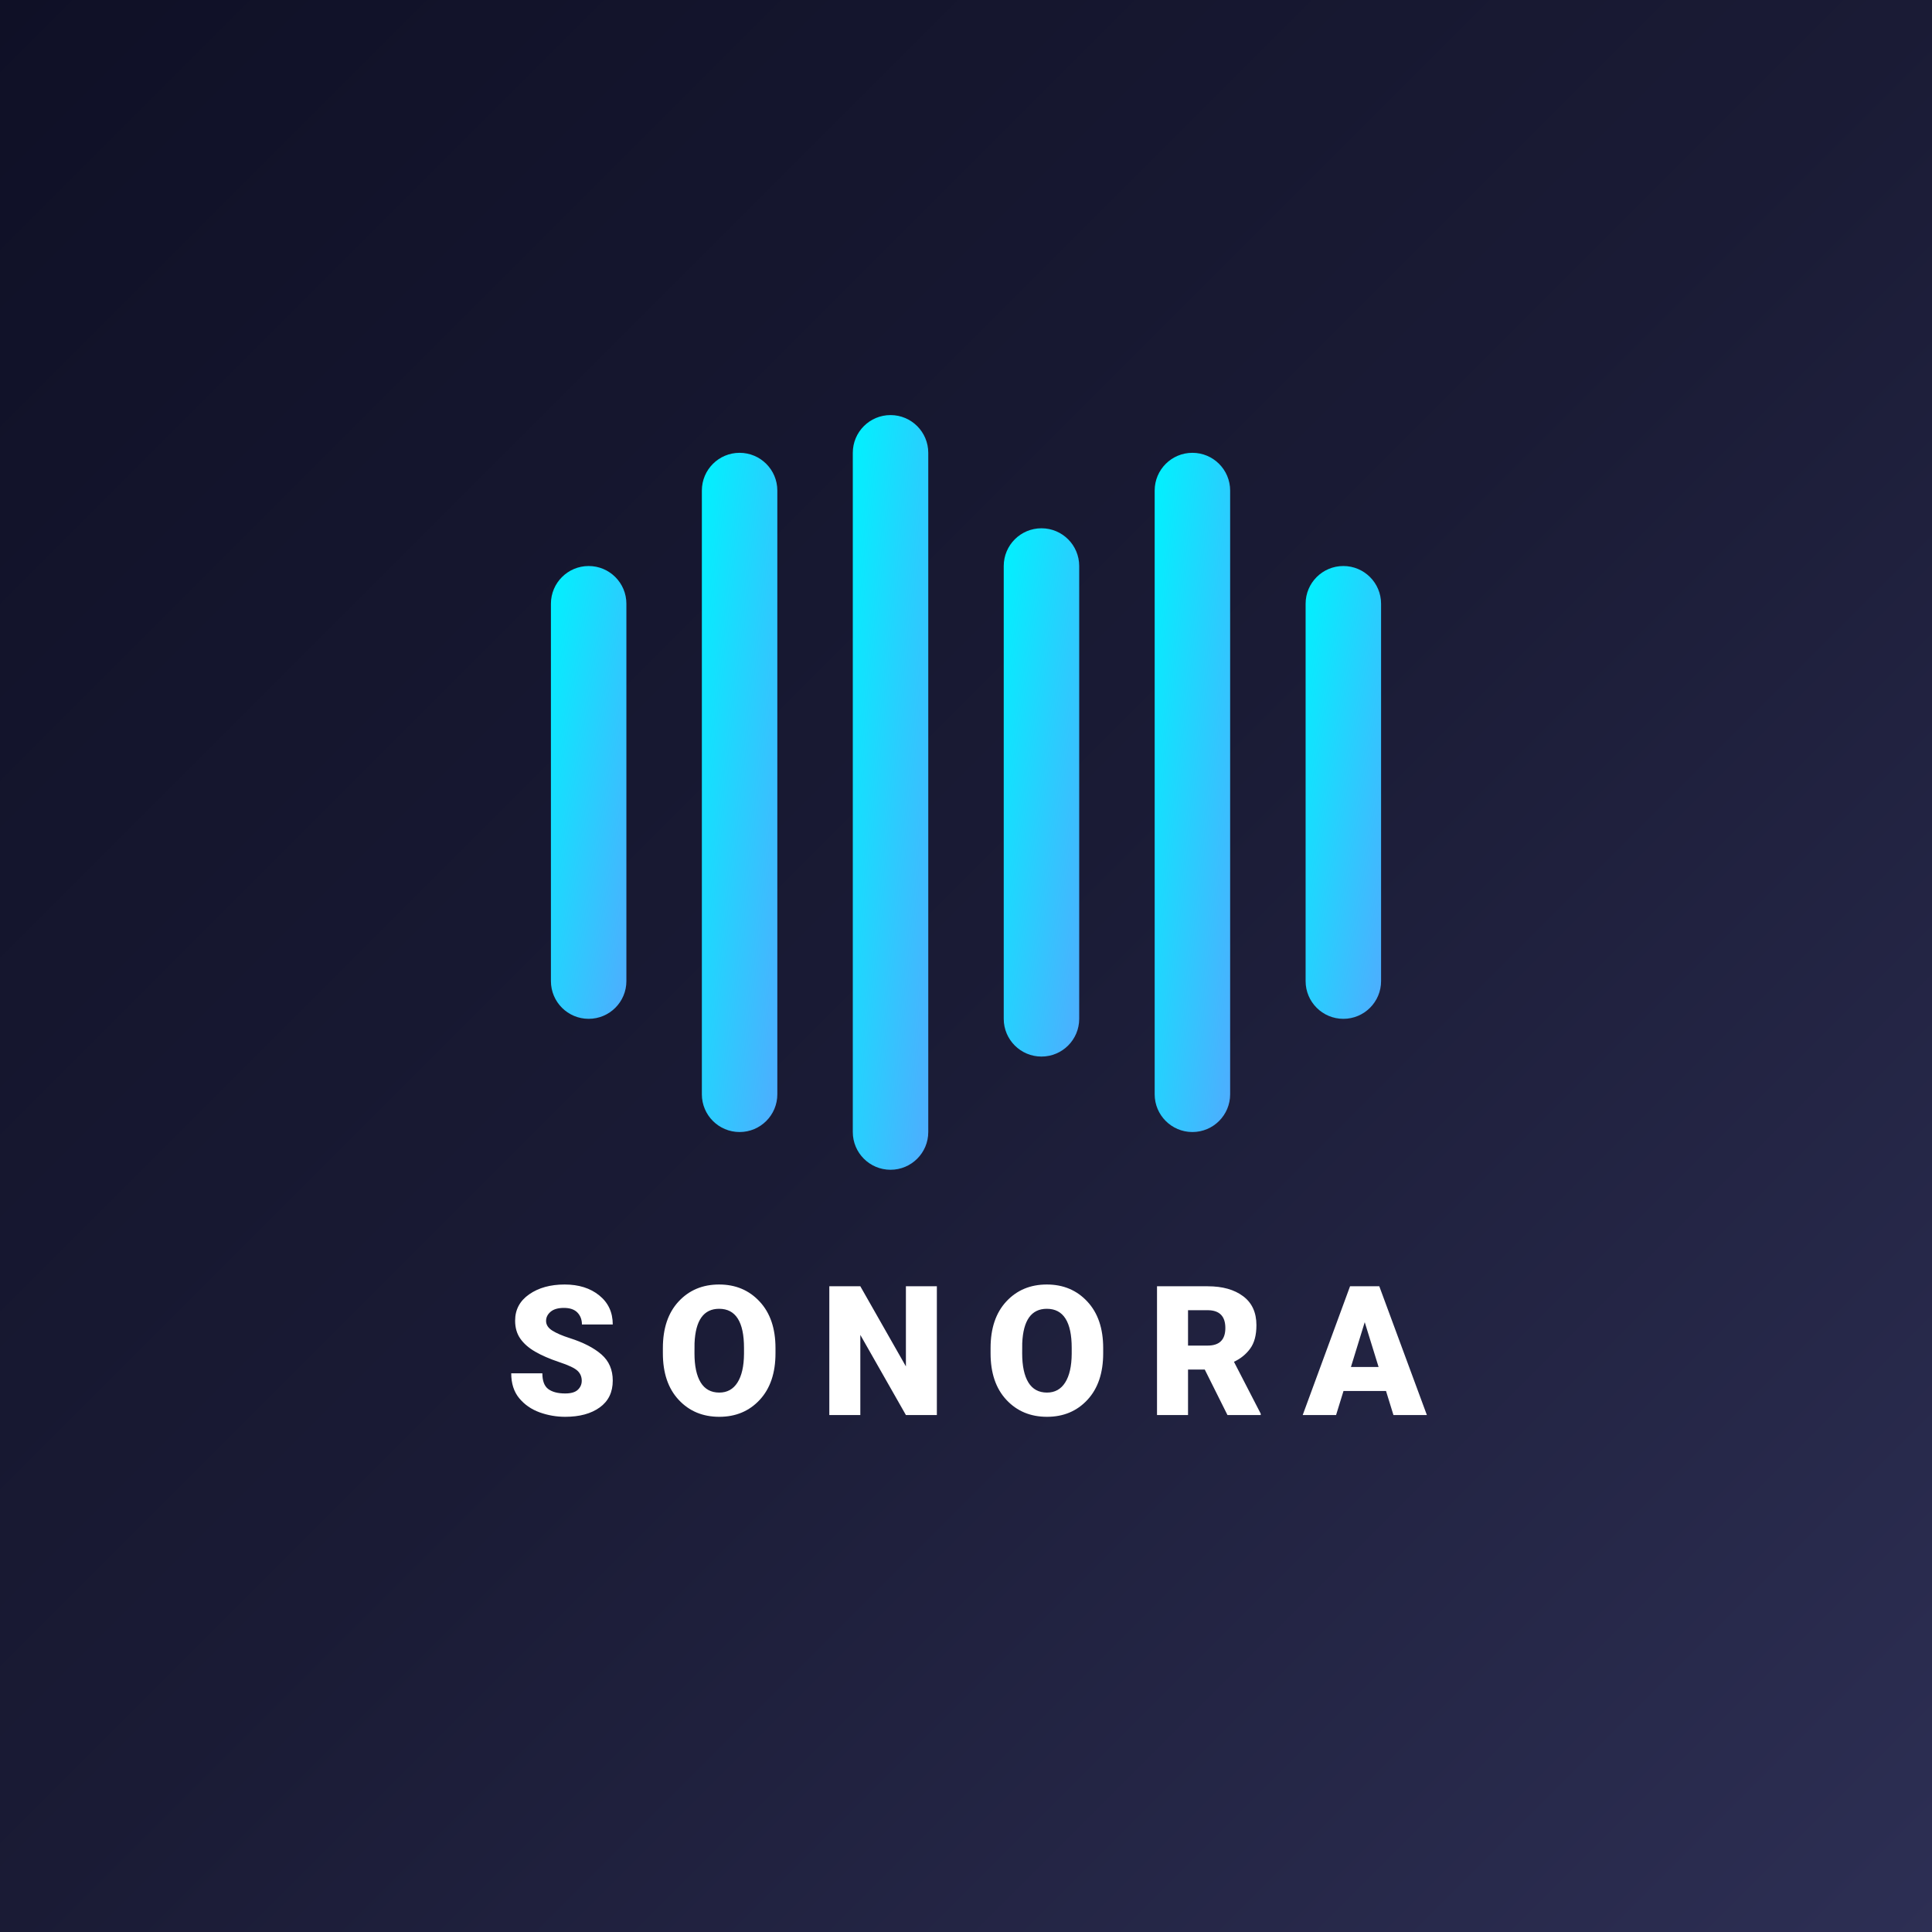
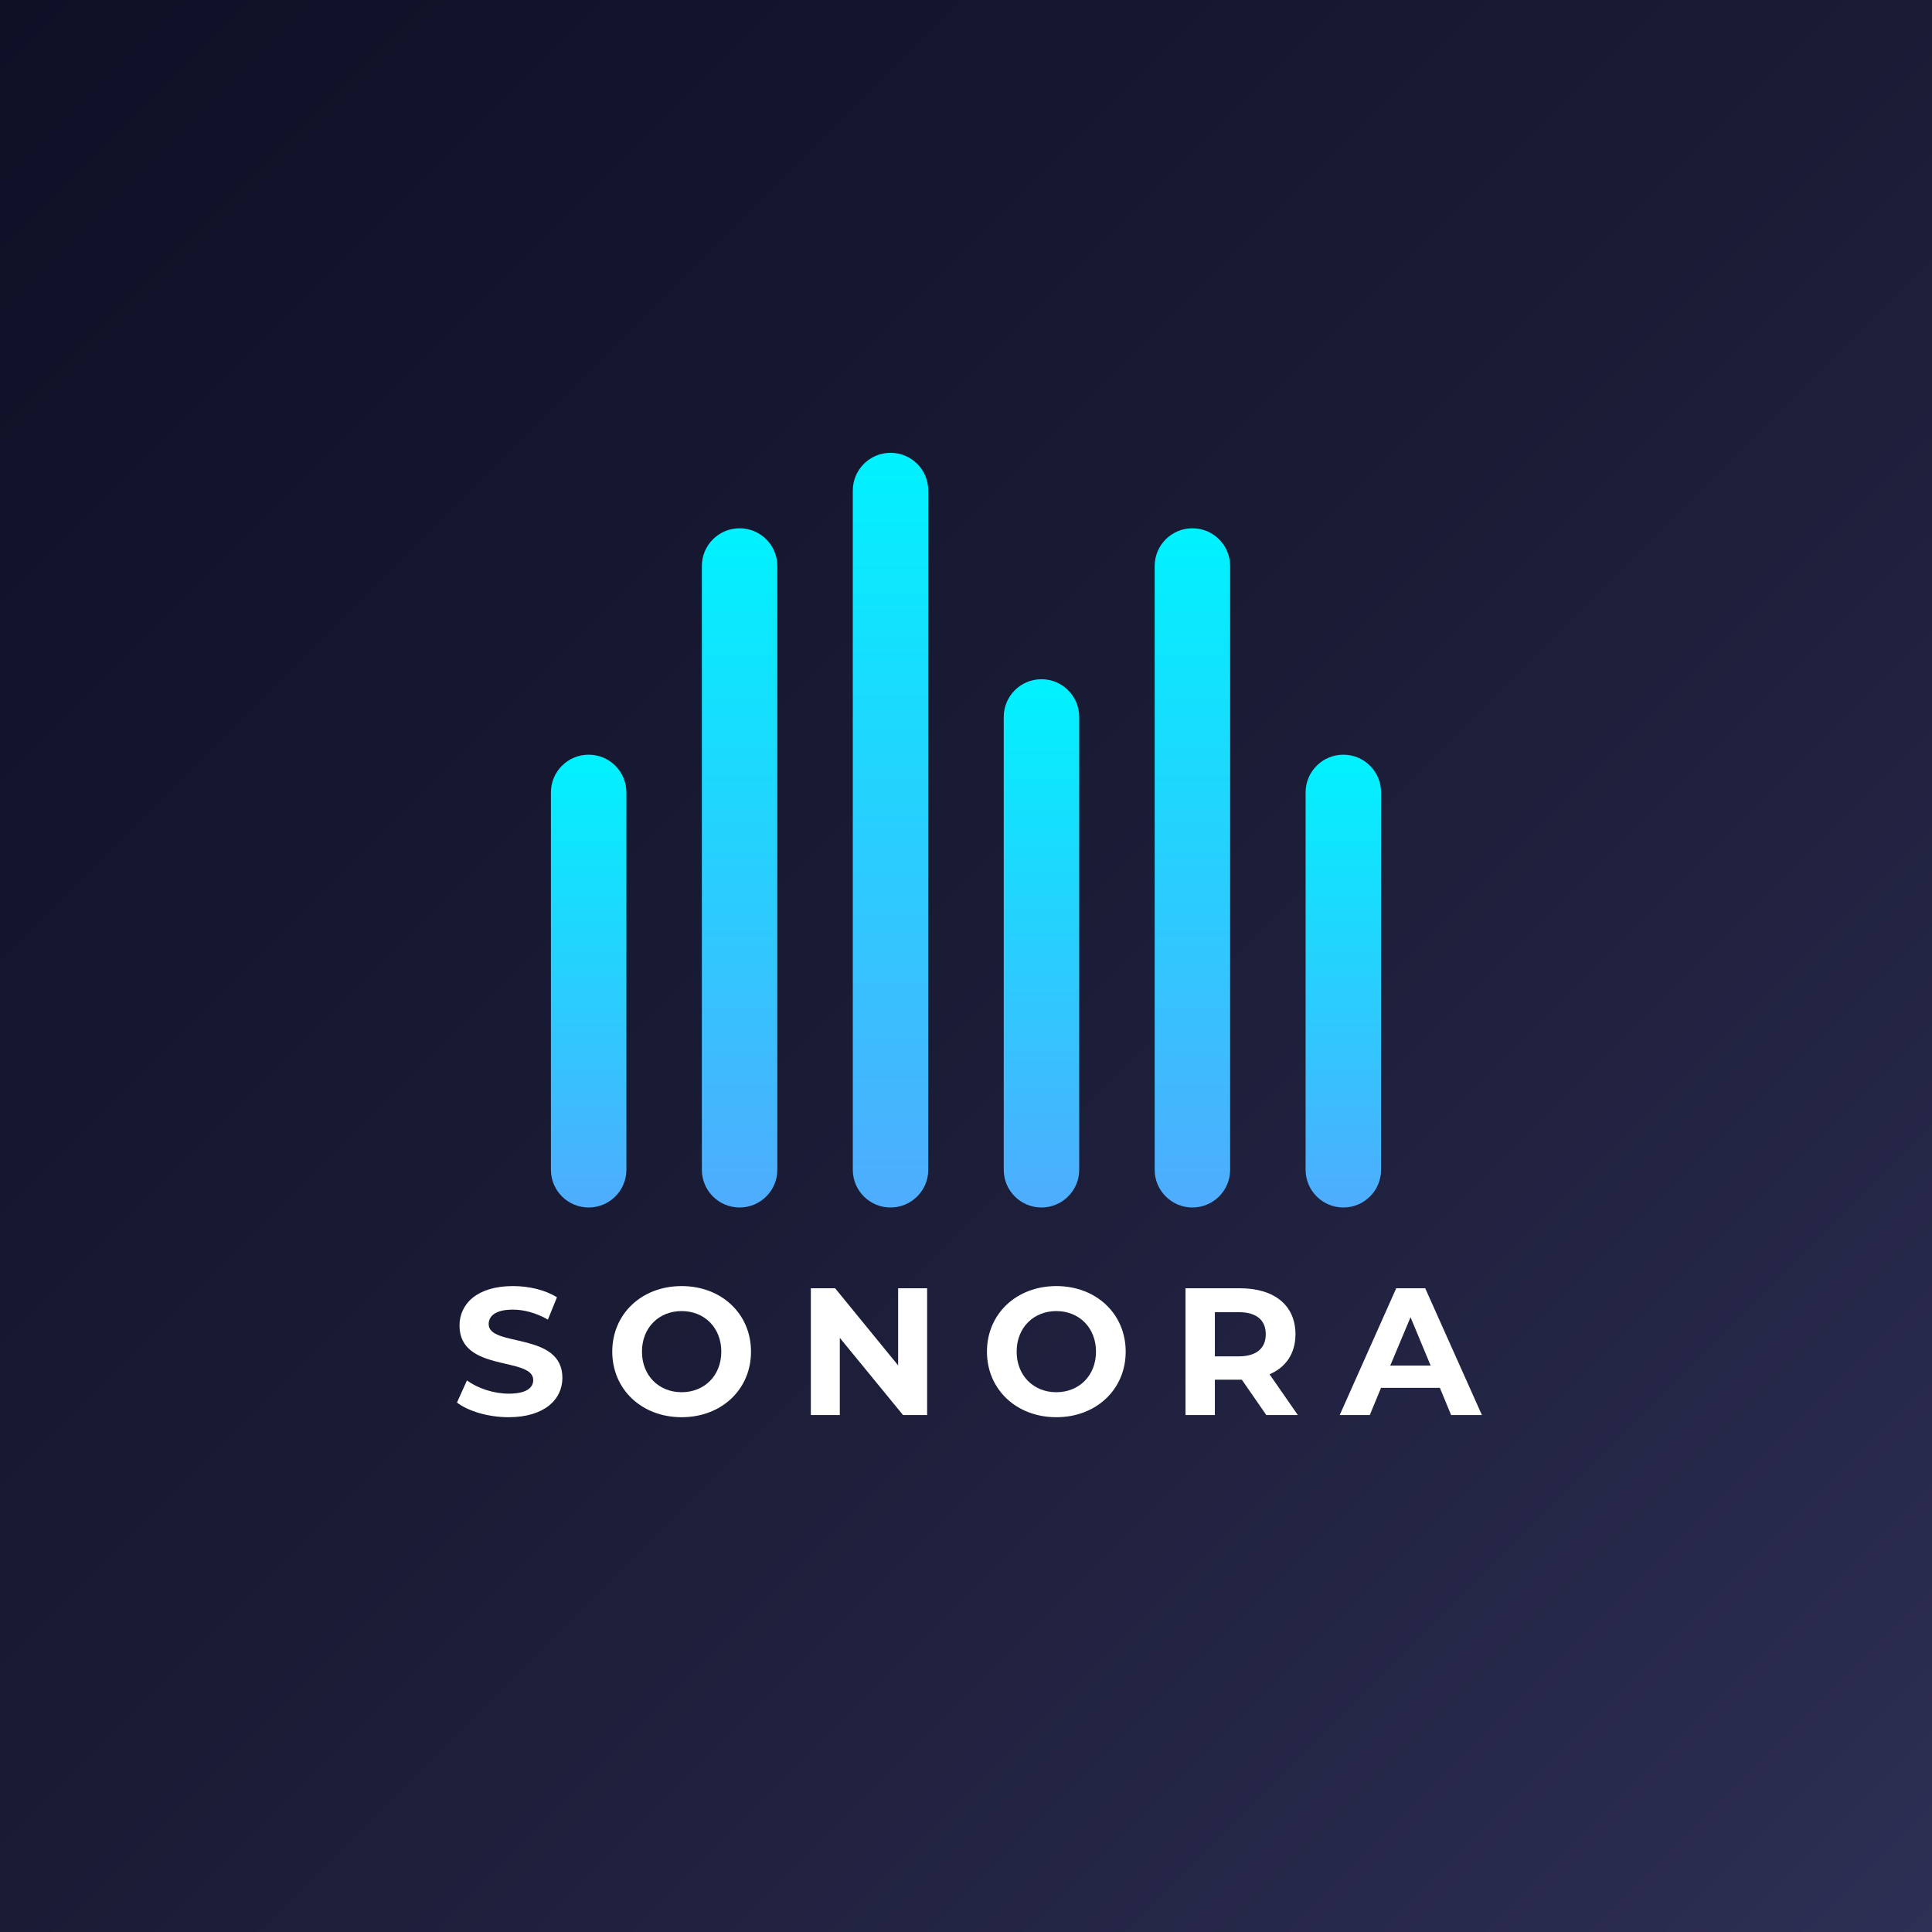
<svg xmlns="http://www.w3.org/2000/svg" viewBox="0 0 512 512" width="100%" height="100%">
  <defs>
    <linearGradient id="indigoGradient" x1="0%" y1="0%" x2="100%" y2="100%">
      <stop offset="0%" stop-color="#0F1026" />
      <stop offset="50%" stop-color="#1A1B35" />
      <stop offset="100%" stop-color="#2D2F54" />
    </linearGradient>
-     <linearGradient id="sonoraGradient" x1="0%" y1="0%" x2="100%" y2="100%">
+     <linearGradient id="sg" x1="0%" y1="0%" x2="0%" y2="100%">
      <stop offset="0%" stop-color="#00F2FE" />
      <stop offset="100%" stop-color="#4FACFE" />
    </linearGradient>
  </defs>
  <rect width="512" height="512" fill="url(#indigoGradient)" />
-   <g transform="translate(146, 110)">
-     <rect x="0" y="40" width="20" height="120" rx="10" fill="url(#sonoraGradient)" />
-     <rect x="40" y="10" width="20" height="180" rx="10" fill="url(#sonoraGradient)" />
-     <rect x="80" y="0" width="20" height="200" rx="10" fill="url(#sonoraGradient)" />
-     <rect x="120" y="30" width="20" height="140" rx="10" fill="url(#sonoraGradient)" />
-     <rect x="160" y="10" width="20" height="180" rx="10" fill="url(#sonoraGradient)" />
-     <rect x="200" y="40" width="20" height="120" rx="10" fill="url(#sonoraGradient)" />
+   <g transform="translate(146, 120)">
+     <rect x="0" y="80" width="20" height="120" rx="10" fill="url(#sg)" />
+     <rect x="40" y="20" width="20" height="180" rx="10" fill="url(#sg)" />
+     <rect x="80" y="0" width="20" height="200" rx="10" fill="url(#sg)" />
+     <rect x="120" y="60" width="20" height="140" rx="10" fill="url(#sg)" />
+     <rect x="160" y="20" width="20" height="180" rx="10" fill="url(#sg)" />
+     <rect x="200" y="80" width="20" height="120" rx="10" fill="url(#sg)" />
  </g>
-   <text x="256" y="375" text-anchor="middle" fill="#FFFFFF" font-family="system-ui, -apple-system, 'Segoe UI', Roboto, Helvetica, Arial, sans-serif" font-size="48" font-weight="800" letter-spacing="10">SONORA</text>
+   <g transform="translate(119.76, 0)" fill="#FFFFFF">
+     <path d="M15.024 375.576C24.624 375.576 29.28 370.776 29.28 365.16C29.28 352.824 9.744 357.096 9.744 350.904C9.744 348.792 11.52 347.064 16.128 347.064C19.104 347.064 22.32 347.928 25.44 349.704L27.84 343.8C24.72 341.832 20.4 340.824 16.176 340.824C6.624 340.824 2.016 345.576 2.016 351.288C2.016 363.768 21.552 359.448 21.552 365.736C21.552 367.8 19.68 369.336 15.072 369.336C11.04 369.336 6.816 367.896 3.984 365.832L1.344 371.688C4.32 373.992 9.696 375.576 15.024 375.576Z" />
+     <path d="M60.88 375.576C71.44 375.576 79.264 368.232 79.264 358.2C79.264 348.168 71.44 340.824 60.88 340.824C50.272 340.824 42.496 348.216 42.496 358.2C42.496 368.184 50.272 375.576 60.88 375.576ZM60.88 368.952C54.88 368.952 50.368 364.584 50.368 358.2C50.368 351.816 54.88 347.448 60.88 347.448C66.88 347.448 71.392 351.816 71.392 358.2C71.392 364.584 66.88 368.952 60.88 368.952Z" />
+     <path d="M95.12 375H102.8V354.552L119.552 375H125.936V341.4H118.256V361.848L101.552 341.4H95.12Z" />
+     <path d="M160.176 375.576C170.736 375.576 178.56 368.232 178.56 358.2C178.56 348.168 170.736 340.824 160.176 340.824C149.568 340.824 141.792 348.216 141.792 358.2C141.792 368.184 149.568 375.576 160.176 375.576ZM160.176 368.952C154.176 368.952 149.664 364.584 149.664 358.2C149.664 351.816 154.176 347.448 160.176 347.448C166.176 347.448 170.688 351.816 170.688 358.2C170.688 364.584 166.176 368.952 160.176 368.952Z" />
+     <path d="M194.416 375H202.192V365.64H208.96C209.056 365.64 209.2 365.64 209.344 365.64L215.824 375H224.176L216.688 364.2C221.056 362.328 223.552 358.632 223.552 353.592C223.552 346.056 218.128 341.4 208.768 341.4H194.416ZM202.192 359.448V347.736H208.528C213.28 347.736 215.68 349.896 215.68 353.592C215.68 357.24 213.28 359.448 208.528 359.448Z" />
+     <path d="M235.28 375H243.248L246.224 367.8H261.824L264.8 375H272.96L257.936 341.4H250.256ZM248.672 361.896L254.048 349.08 259.376 361.896Z" />
+   </g>
</svg>
